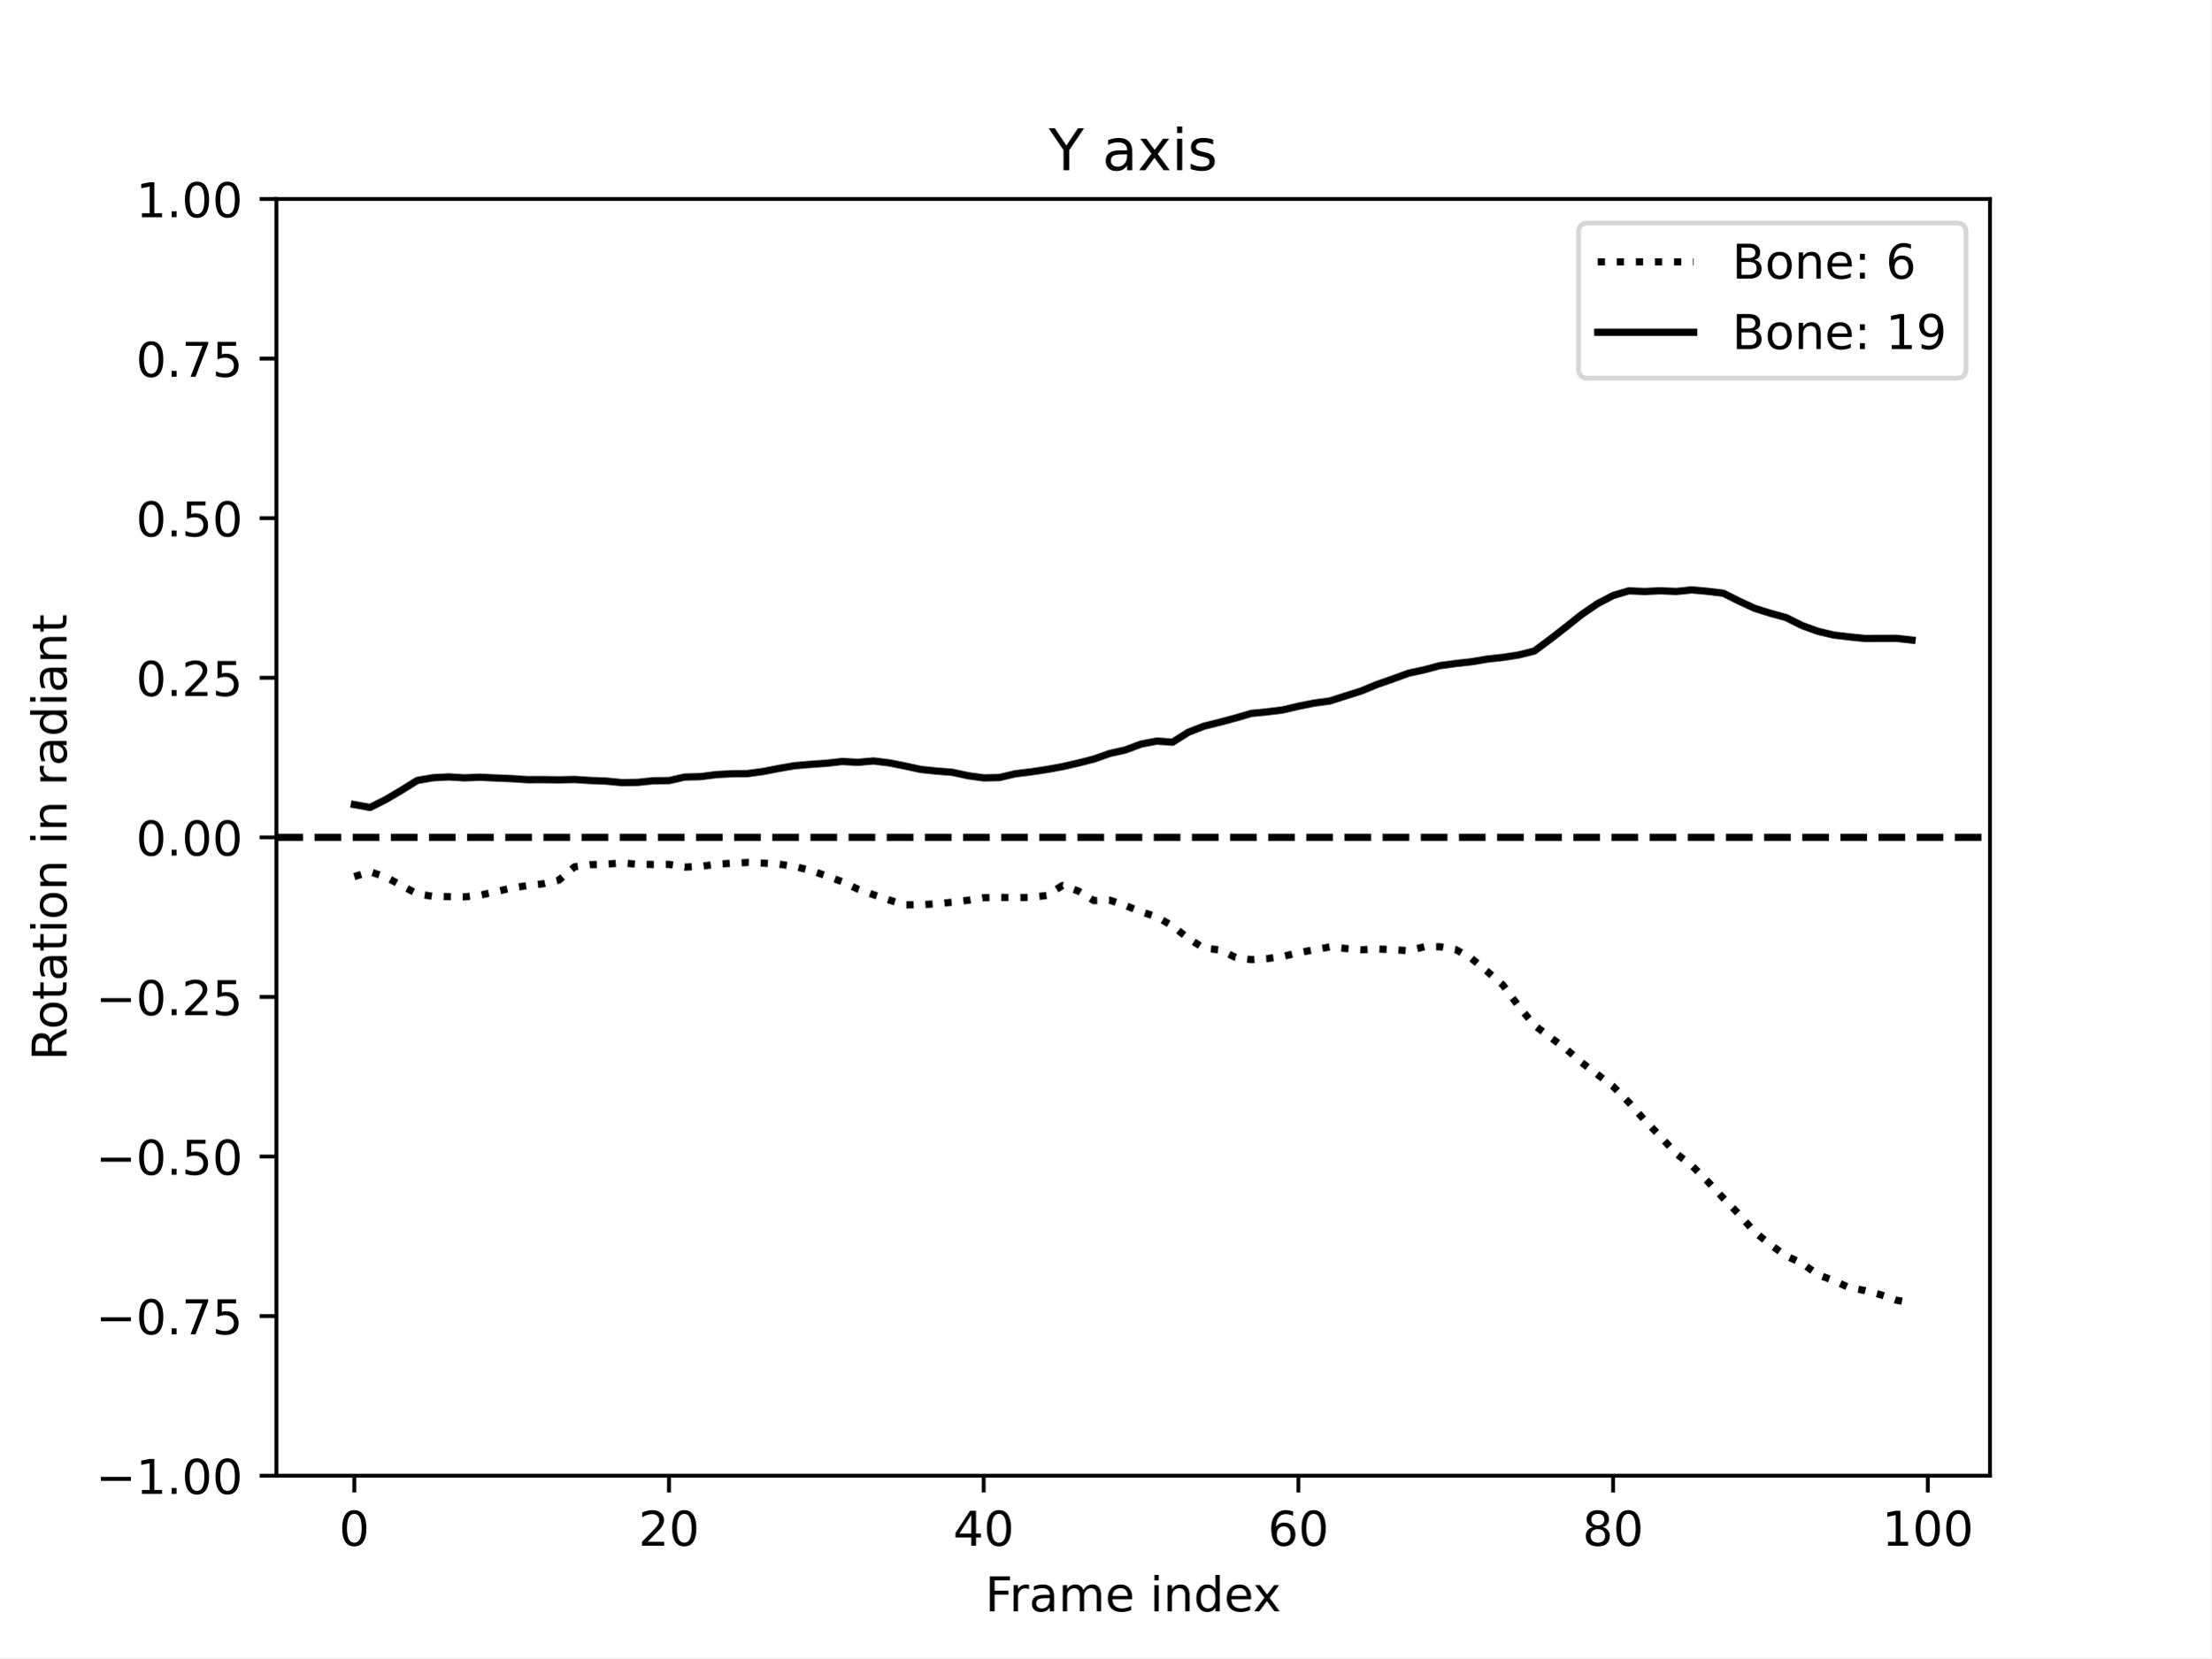
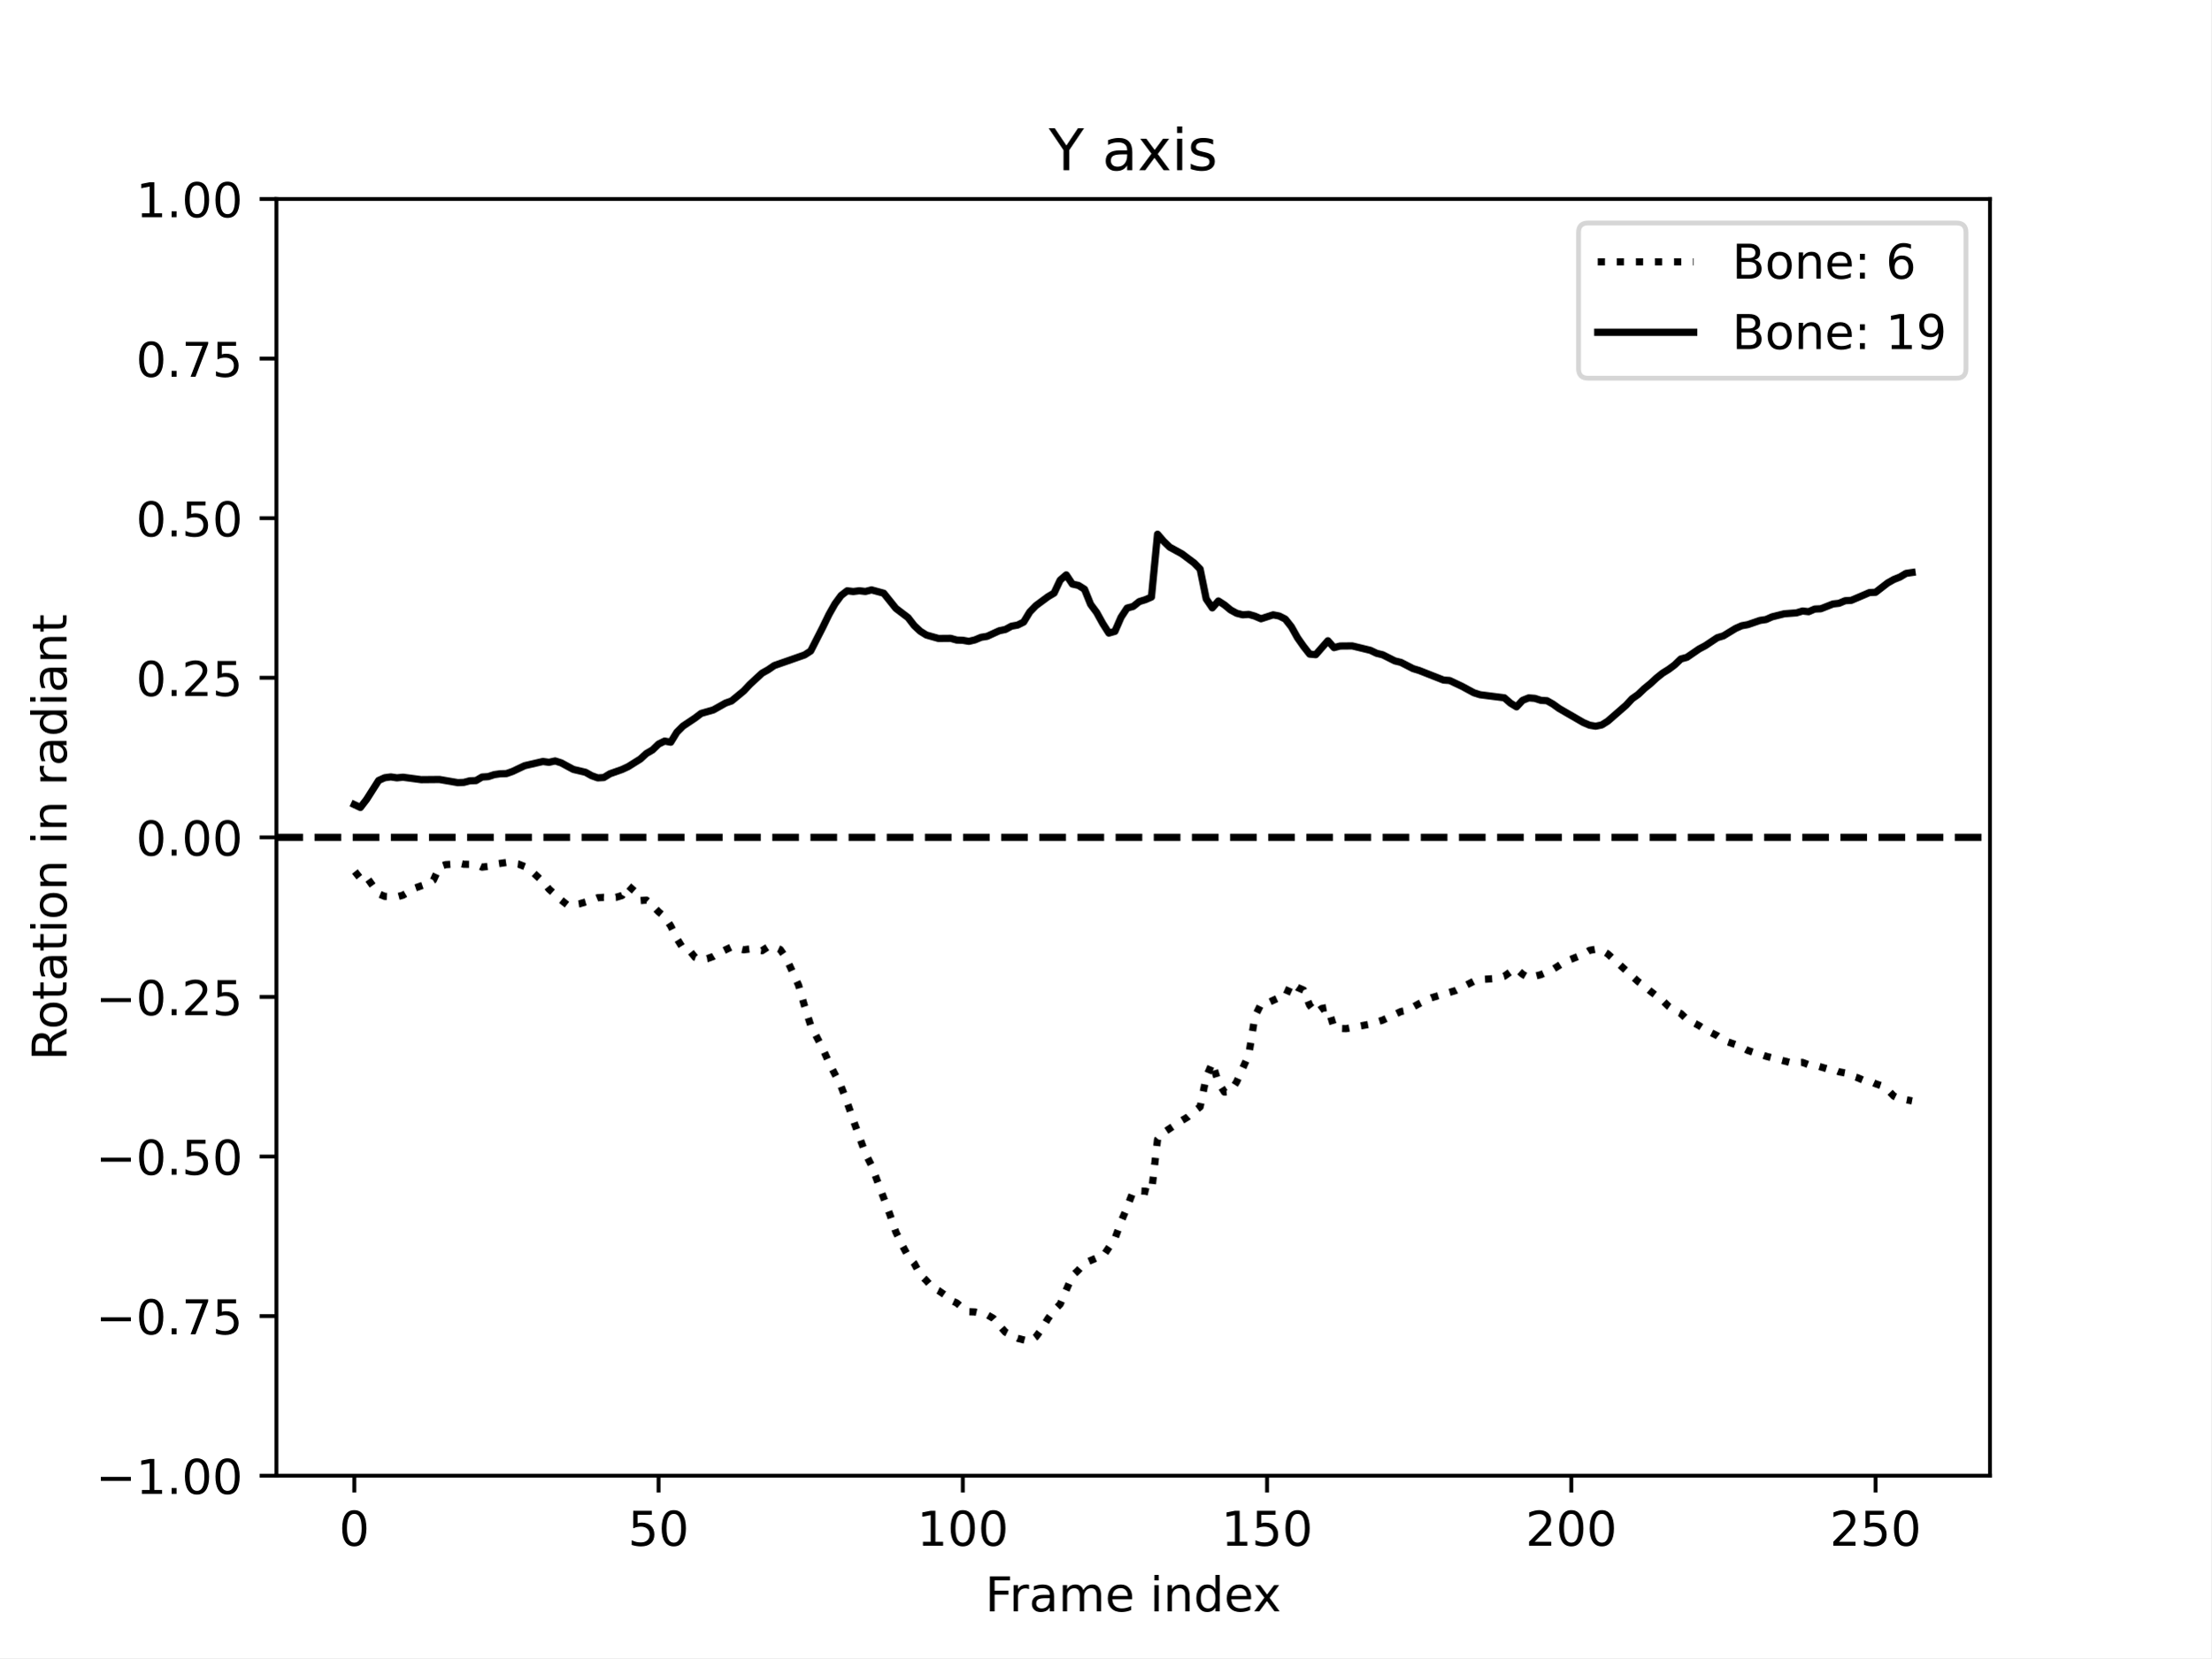
<svg xmlns="http://www.w3.org/2000/svg" xmlns:xlink="http://www.w3.org/1999/xlink" width="460.8pt" height="345.6pt" viewBox="0 0 460.8 345.6" version="1.1">
  <defs>
    <style type="text/css">*{stroke-linejoin: round; stroke-linecap: butt}</style>
  </defs>
  <g id="figure_1">
    <g id="patch_1">
      <path d="M 0 345.6  L 460.8 345.6  L 460.8 0  L 0 0  z " style="fill: #ffffff" />
    </g>
    <g id="axes_1">
      <g id="patch_2">
        <path d="M 57.6 307.584  L 414.72 307.584  L 414.72 41.472  L 57.6 41.472  z " style="fill: #ffffff" />
      </g>
      <g id="matplotlib.axis_1">
        <g id="xtick_1">
          <g id="line2d_1">
            <defs>
-               <path id="m03e6d2c1d9" d="M 0 0  L 0 3.5  " style="stroke: #000000; stroke-width: 0.8" />
-             </defs>
-             <g>
-               <use xlink:href="#m03e6d2c1d9" x="73.833" y="307.584" style="stroke: #000000; stroke-width: 0.8" />
+               <path id="md171e63d4f" d="M 0 0  L 0 3.5  " style="stroke: #000000; stroke-width: 0.8" />
+             </defs>
+             <g>
+               <use xlink:href="#md171e63d4f" x="73.833" y="307.584" style="stroke: #000000; stroke-width: 0.8" />
            </g>
          </g>
          <g id="text_1">
            <g transform="translate(70.65148 322.1824) scale(0.1 -0.1)">
              <defs>
                <path id="DejaVuSans-30" d="M 2034 4250  Q 1547 4250 1301 3770  Q 1056 3291 1056 2328  Q 1056 1369 1301 889  Q 1547 409 2034 409  Q 2525 409 2770 889  Q 3016 1369 3016 2328  Q 3016 3291 2770 3770  Q 2525 4250 2034 4250  z M 2034 4750  Q 2819 4750 3233 4129  Q 3647 3509 3647 2328  Q 3647 1150 3233 529  Q 2819 -91 2034 -91  Q 1250 -91 836 529  Q 422 1150 422 2328  Q 422 3509 836 4129  Q 1250 4750 2034 4750  z " transform="scale(0.015625)" />
              </defs>
              <use xlink:href="#DejaVuSans-30" />
            </g>
          </g>
        </g>
        <g id="xtick_2">
          <g id="line2d_2">
            <g>
-               <use xlink:href="#m03e6d2c1d9" x="139.42" y="307.584" style="stroke: #000000; stroke-width: 0.8" />
+               <use xlink:href="#md171e63d4f" x="137.242" y="307.584" style="stroke: #000000; stroke-width: 0.8" />
            </g>
          </g>
          <g id="text_2">
-             <g transform="translate(133.057 322.1824) scale(0.1 -0.1)">
+             <g transform="translate(130.8793 322.1824) scale(0.1 -0.1)">
+               <defs>
+                 <path id="DejaVuSans-35" d="M 691 4666  L 3169 4666  L 3169 4134  L 1269 4134  L 1269 2991  Q 1406 3038 1543 3061  Q 1681 3084 1819 3084  Q 2600 3084 3056 2656  Q 3513 2228 3513 1497  Q 3513 744 3044 326  Q 2575 -91 1722 -91  Q 1428 -91 1123 -41  Q 819 9 494 109  L 494 744  Q 775 591 1075 516  Q 1375 441 1709 441  Q 2250 441 2565 725  Q 2881 1009 2881 1497  Q 2881 1984 2565 2268  Q 2250 2553 1709 2553  Q 1456 2553 1204 2497  Q 953 2441 691 2322  L 691 4666  z " transform="scale(0.015625)" />
+               </defs>
+               <use xlink:href="#DejaVuSans-35" />
+               <use xlink:href="#DejaVuSans-30" x="63.623" />
+             </g>
+           </g>
+         </g>
+         <g id="xtick_3">
+           <g id="line2d_3">
+             <g>
+               <use xlink:href="#md171e63d4f" x="200.651" y="307.584" style="stroke: #000000; stroke-width: 0.8" />
+             </g>
+           </g>
+           <g id="text_3">
+             <g transform="translate(191.1072 322.1824) scale(0.1 -0.1)">
+               <defs>
+                 <path id="DejaVuSans-31" d="M 794 531  L 1825 531  L 1825 4091  L 703 3866  L 703 4441  L 1819 4666  L 2450 4666  L 2450 531  L 3481 531  L 3481 0  L 794 0  L 794 531  z " transform="scale(0.015625)" />
+               </defs>
+               <use xlink:href="#DejaVuSans-31" />
+               <use xlink:href="#DejaVuSans-30" x="63.623" />
+               <use xlink:href="#DejaVuSans-30" x="127.246" />
+             </g>
+           </g>
+         </g>
+         <g id="xtick_4">
+           <g id="line2d_4">
+             <g>
+               <use xlink:href="#md171e63d4f" x="264.06" y="307.584" style="stroke: #000000; stroke-width: 0.8" />
+             </g>
+           </g>
+           <g id="text_4">
+             <g transform="translate(254.5163 322.1824) scale(0.1 -0.1)">
+               <use xlink:href="#DejaVuSans-31" />
+               <use xlink:href="#DejaVuSans-35" x="63.623" />
+               <use xlink:href="#DejaVuSans-30" x="127.246" />
+             </g>
+           </g>
+         </g>
+         <g id="xtick_5">
+           <g id="line2d_5">
+             <g>
+               <use xlink:href="#md171e63d4f" x="327.469" y="307.584" style="stroke: #000000; stroke-width: 0.8" />
+             </g>
+           </g>
+           <g id="text_5">
+             <g transform="translate(317.9253 322.1824) scale(0.1 -0.1)">
              <defs>
                <path id="DejaVuSans-32" d="M 1228 531  L 3431 531  L 3431 0  L 469 0  L 469 531  Q 828 903 1448 1529  Q 2069 2156 2228 2338  Q 2531 2678 2651 2914  Q 2772 3150 2772 3378  Q 2772 3750 2511 3984  Q 2250 4219 1831 4219  Q 1534 4219 1204 4116  Q 875 4013 500 3803  L 500 4441  Q 881 4594 1212 4672  Q 1544 4750 1819 4750  Q 2544 4750 2975 4387  Q 3406 4025 3406 3419  Q 3406 3131 3298 2873  Q 3191 2616 2906 2266  Q 2828 2175 2409 1742  Q 1991 1309 1228 531  z " transform="scale(0.015625)" />
              </defs>
              <use xlink:href="#DejaVuSans-32" />
              <use xlink:href="#DejaVuSans-30" x="63.623" />
-             </g>
-           </g>
-         </g>
-         <g id="xtick_3">
-           <g id="line2d_3">
-             <g>
-               <use xlink:href="#m03e6d2c1d9" x="205.006" y="307.584" style="stroke: #000000; stroke-width: 0.8" />
-             </g>
-           </g>
-           <g id="text_3">
-             <g transform="translate(198.6438 322.1824) scale(0.1 -0.1)">
-               <defs>
-                 <path id="DejaVuSans-34" d="M 2419 4116  L 825 1625  L 2419 1625  L 2419 4116  z M 2253 4666  L 3047 4666  L 3047 1625  L 3713 1625  L 3713 1100  L 3047 1100  L 3047 0  L 2419 0  L 2419 1100  L 313 1100  L 313 1709  L 2253 4666  z " transform="scale(0.015625)" />
-               </defs>
-               <use xlink:href="#DejaVuSans-34" />
-               <use xlink:href="#DejaVuSans-30" x="63.623" />
-             </g>
-           </g>
-         </g>
-         <g id="xtick_4">
-           <g id="line2d_4">
-             <g>
-               <use xlink:href="#m03e6d2c1d9" x="270.593" y="307.584" style="stroke: #000000; stroke-width: 0.8" />
-             </g>
-           </g>
-           <g id="text_4">
-             <g transform="translate(264.2306 322.1824) scale(0.1 -0.1)">
-               <defs>
-                 <path id="DejaVuSans-36" d="M 2113 2584  Q 1688 2584 1439 2293  Q 1191 2003 1191 1497  Q 1191 994 1439 701  Q 1688 409 2113 409  Q 2538 409 2786 701  Q 3034 994 3034 1497  Q 3034 2003 2786 2293  Q 2538 2584 2113 2584  z M 3366 4563  L 3366 3988  Q 3128 4100 2886 4159  Q 2644 4219 2406 4219  Q 1781 4219 1451 3797  Q 1122 3375 1075 2522  Q 1259 2794 1537 2939  Q 1816 3084 2150 3084  Q 2853 3084 3261 2657  Q 3669 2231 3669 1497  Q 3669 778 3244 343  Q 2819 -91 2113 -91  Q 1303 -91 875 529  Q 447 1150 447 2328  Q 447 3434 972 4092  Q 1497 4750 2381 4750  Q 2619 4750 2861 4703  Q 3103 4656 3366 4563  z " transform="scale(0.015625)" />
-               </defs>
-               <use xlink:href="#DejaVuSans-36" />
-               <use xlink:href="#DejaVuSans-30" x="63.623" />
-             </g>
-           </g>
-         </g>
-         <g id="xtick_5">
-           <g id="line2d_5">
-             <g>
-               <use xlink:href="#m03e6d2c1d9" x="336.18" y="307.584" style="stroke: #000000; stroke-width: 0.8" />
-             </g>
-           </g>
-           <g id="text_5">
-             <g transform="translate(329.8173 322.1824) scale(0.1 -0.1)">
-               <defs>
-                 <path id="DejaVuSans-38" d="M 2034 2216  Q 1584 2216 1326 1975  Q 1069 1734 1069 1313  Q 1069 891 1326 650  Q 1584 409 2034 409  Q 2484 409 2743 651  Q 3003 894 3003 1313  Q 3003 1734 2745 1975  Q 2488 2216 2034 2216  z M 1403 2484  Q 997 2584 770 2862  Q 544 3141 544 3541  Q 544 4100 942 4425  Q 1341 4750 2034 4750  Q 2731 4750 3128 4425  Q 3525 4100 3525 3541  Q 3525 3141 3298 2862  Q 3072 2584 2669 2484  Q 3125 2378 3379 2068  Q 3634 1759 3634 1313  Q 3634 634 3220 271  Q 2806 -91 2034 -91  Q 1263 -91 848 271  Q 434 634 434 1313  Q 434 1759 690 2068  Q 947 2378 1403 2484  z M 1172 3481  Q 1172 3119 1398 2916  Q 1625 2713 2034 2713  Q 2441 2713 2670 2916  Q 2900 3119 2900 3481  Q 2900 3844 2670 4047  Q 2441 4250 2034 4250  Q 1625 4250 1398 4047  Q 1172 3844 1172 3481  z " transform="scale(0.015625)" />
-               </defs>
-               <use xlink:href="#DejaVuSans-38" />
-               <use xlink:href="#DejaVuSans-30" x="63.623" />
+               <use xlink:href="#DejaVuSans-30" x="127.246" />
            </g>
          </g>
        </g>
        <g id="xtick_6">
          <g id="line2d_6">
            <g>
-               <use xlink:href="#m03e6d2c1d9" x="401.767" y="307.584" style="stroke: #000000; stroke-width: 0.8" />
+               <use xlink:href="#md171e63d4f" x="390.878" y="307.584" style="stroke: #000000; stroke-width: 0.8" />
            </g>
          </g>
          <g id="text_6">
-             <g transform="translate(392.2229 322.1824) scale(0.1 -0.1)">
-               <defs>
-                 <path id="DejaVuSans-31" d="M 794 531  L 1825 531  L 1825 4091  L 703 3866  L 703 4441  L 1819 4666  L 2450 4666  L 2450 531  L 3481 531  L 3481 0  L 794 0  L 794 531  z " transform="scale(0.015625)" />
-               </defs>
-               <use xlink:href="#DejaVuSans-31" />
-               <use xlink:href="#DejaVuSans-30" x="63.623" />
+             <g transform="translate(381.3344 322.1824) scale(0.1 -0.1)">
+               <use xlink:href="#DejaVuSans-32" />
+               <use xlink:href="#DejaVuSans-35" x="63.623" />
              <use xlink:href="#DejaVuSans-30" x="127.246" />
            </g>
          </g>
        </g>
        <g id="text_7">
          <g transform="translate(205.3108 335.8606) scale(0.1 -0.1)">
            <defs>
              <path id="DejaVuSans-46" d="M 628 4666  L 3309 4666  L 3309 4134  L 1259 4134  L 1259 2759  L 3109 2759  L 3109 2228  L 1259 2228  L 1259 0  L 628 0  L 628 4666  z " transform="scale(0.015625)" />
              <path id="DejaVuSans-72" d="M 2631 2963  Q 2534 3019 2420 3045  Q 2306 3072 2169 3072  Q 1681 3072 1420 2755  Q 1159 2438 1159 1844  L 1159 0  L 581 0  L 581 3500  L 1159 3500  L 1159 2956  Q 1341 3275 1631 3429  Q 1922 3584 2338 3584  Q 2397 3584 2469 3576  Q 2541 3569 2628 3553  L 2631 2963  z " transform="scale(0.015625)" />
              <path id="DejaVuSans-61" d="M 2194 1759  Q 1497 1759 1228 1600  Q 959 1441 959 1056  Q 959 750 1161 570  Q 1363 391 1709 391  Q 2188 391 2477 730  Q 2766 1069 2766 1631  L 2766 1759  L 2194 1759  z M 3341 1997  L 3341 0  L 2766 0  L 2766 531  Q 2569 213 2275 61  Q 1981 -91 1556 -91  Q 1019 -91 701 211  Q 384 513 384 1019  Q 384 1609 779 1909  Q 1175 2209 1959 2209  L 2766 2209  L 2766 2266  Q 2766 2663 2505 2880  Q 2244 3097 1772 3097  Q 1472 3097 1187 3025  Q 903 2953 641 2809  L 641 3341  Q 956 3463 1253 3523  Q 1550 3584 1831 3584  Q 2591 3584 2966 3190  Q 3341 2797 3341 1997  z " transform="scale(0.015625)" />
              <path id="DejaVuSans-6d" d="M 3328 2828  Q 3544 3216 3844 3400  Q 4144 3584 4550 3584  Q 5097 3584 5394 3201  Q 5691 2819 5691 2113  L 5691 0  L 5113 0  L 5113 2094  Q 5113 2597 4934 2840  Q 4756 3084 4391 3084  Q 3944 3084 3684 2787  Q 3425 2491 3425 1978  L 3425 0  L 2847 0  L 2847 2094  Q 2847 2600 2669 2842  Q 2491 3084 2119 3084  Q 1678 3084 1418 2786  Q 1159 2488 1159 1978  L 1159 0  L 581 0  L 581 3500  L 1159 3500  L 1159 2956  Q 1356 3278 1631 3431  Q 1906 3584 2284 3584  Q 2666 3584 2933 3390  Q 3200 3197 3328 2828  z " transform="scale(0.015625)" />
              <path id="DejaVuSans-65" d="M 3597 1894  L 3597 1613  L 953 1613  Q 991 1019 1311 708  Q 1631 397 2203 397  Q 2534 397 2845 478  Q 3156 559 3463 722  L 3463 178  Q 3153 47 2828 -22  Q 2503 -91 2169 -91  Q 1331 -91 842 396  Q 353 884 353 1716  Q 353 2575 817 3079  Q 1281 3584 2069 3584  Q 2775 3584 3186 3129  Q 3597 2675 3597 1894  z M 3022 2063  Q 3016 2534 2758 2815  Q 2500 3097 2075 3097  Q 1594 3097 1305 2825  Q 1016 2553 972 2059  L 3022 2063  z " transform="scale(0.015625)" />
              <path id="DejaVuSans-20" transform="scale(0.015625)" />
              <path id="DejaVuSans-69" d="M 603 3500  L 1178 3500  L 1178 0  L 603 0  L 603 3500  z M 603 4863  L 1178 4863  L 1178 4134  L 603 4134  L 603 4863  z " transform="scale(0.015625)" />
              <path id="DejaVuSans-6e" d="M 3513 2113  L 3513 0  L 2938 0  L 2938 2094  Q 2938 2591 2744 2837  Q 2550 3084 2163 3084  Q 1697 3084 1428 2787  Q 1159 2491 1159 1978  L 1159 0  L 581 0  L 581 3500  L 1159 3500  L 1159 2956  Q 1366 3272 1645 3428  Q 1925 3584 2291 3584  Q 2894 3584 3203 3211  Q 3513 2838 3513 2113  z " transform="scale(0.015625)" />
              <path id="DejaVuSans-64" d="M 2906 2969  L 2906 4863  L 3481 4863  L 3481 0  L 2906 0  L 2906 525  Q 2725 213 2448 61  Q 2172 -91 1784 -91  Q 1150 -91 751 415  Q 353 922 353 1747  Q 353 2572 751 3078  Q 1150 3584 1784 3584  Q 2172 3584 2448 3432  Q 2725 3281 2906 2969  z M 947 1747  Q 947 1113 1208 752  Q 1469 391 1925 391  Q 2381 391 2643 752  Q 2906 1113 2906 1747  Q 2906 2381 2643 2742  Q 2381 3103 1925 3103  Q 1469 3103 1208 2742  Q 947 2381 947 1747  z " transform="scale(0.015625)" />
              <path id="DejaVuSans-78" d="M 3513 3500  L 2247 1797  L 3578 0  L 2900 0  L 1881 1375  L 863 0  L 184 0  L 1544 1831  L 300 3500  L 978 3500  L 1906 2253  L 2834 3500  L 3513 3500  z " transform="scale(0.015625)" />
            </defs>
            <use xlink:href="#DejaVuSans-46" />
            <use xlink:href="#DejaVuSans-72" x="50.27" />
            <use xlink:href="#DejaVuSans-61" x="91.383" />
            <use xlink:href="#DejaVuSans-6d" x="152.662" />
            <use xlink:href="#DejaVuSans-65" x="250.074" />
            <use xlink:href="#DejaVuSans-20" x="311.598" />
            <use xlink:href="#DejaVuSans-69" x="343.385" />
            <use xlink:href="#DejaVuSans-6e" x="371.168" />
            <use xlink:href="#DejaVuSans-64" x="434.547" />
            <use xlink:href="#DejaVuSans-65" x="498.023" />
            <use xlink:href="#DejaVuSans-78" x="557.797" />
          </g>
        </g>
      </g>
      <g id="matplotlib.axis_2">
        <g id="ytick_1">
          <g id="line2d_7">
            <defs>
-               <path id="m58312794a8" d="M 0 0  L -3.5 0  " style="stroke: #000000; stroke-width: 0.8" />
-             </defs>
-             <g>
-               <use xlink:href="#m58312794a8" x="57.6" y="307.584" style="stroke: #000000; stroke-width: 0.8" />
+               <path id="mdb2968ee25" d="M 0 0  L -3.5 0  " style="stroke: #000000; stroke-width: 0.8" />
+             </defs>
+             <g>
+               <use xlink:href="#mdb2968ee25" x="57.6" y="307.584" style="stroke: #000000; stroke-width: 0.8" />
            </g>
          </g>
          <g id="text_8">
            <g transform="translate(19.95469 311.3832) scale(0.1 -0.1)">
              <defs>
                <path id="DejaVuSans-2212" d="M 678 2272  L 4684 2272  L 4684 1741  L 678 1741  L 678 2272  z " transform="scale(0.015625)" />
                <path id="DejaVuSans-2e" d="M 684 794  L 1344 794  L 1344 0  L 684 0  L 684 794  z " transform="scale(0.015625)" />
              </defs>
              <use xlink:href="#DejaVuSans-2212" />
              <use xlink:href="#DejaVuSans-31" x="83.789" />
              <use xlink:href="#DejaVuSans-2e" x="147.412" />
              <use xlink:href="#DejaVuSans-30" x="179.199" />
              <use xlink:href="#DejaVuSans-30" x="242.822" />
            </g>
          </g>
        </g>
        <g id="ytick_2">
          <g id="line2d_8">
            <g>
-               <use xlink:href="#m58312794a8" x="57.6" y="274.32" style="stroke: #000000; stroke-width: 0.8" />
+               <use xlink:href="#mdb2968ee25" x="57.6" y="274.32" style="stroke: #000000; stroke-width: 0.8" />
            </g>
          </g>
          <g id="text_9">
            <g transform="translate(19.95469 278.1192) scale(0.1 -0.1)">
              <defs>
                <path id="DejaVuSans-37" d="M 525 4666  L 3525 4666  L 3525 4397  L 1831 0  L 1172 0  L 2766 4134  L 525 4134  L 525 4666  z " transform="scale(0.015625)" />
-                 <path id="DejaVuSans-35" d="M 691 4666  L 3169 4666  L 3169 4134  L 1269 4134  L 1269 2991  Q 1406 3038 1543 3061  Q 1681 3084 1819 3084  Q 2600 3084 3056 2656  Q 3513 2228 3513 1497  Q 3513 744 3044 326  Q 2575 -91 1722 -91  Q 1428 -91 1123 -41  Q 819 9 494 109  L 494 744  Q 775 591 1075 516  Q 1375 441 1709 441  Q 2250 441 2565 725  Q 2881 1009 2881 1497  Q 2881 1984 2565 2268  Q 2250 2553 1709 2553  Q 1456 2553 1204 2497  Q 953 2441 691 2322  L 691 4666  z " transform="scale(0.015625)" />
              </defs>
              <use xlink:href="#DejaVuSans-2212" />
              <use xlink:href="#DejaVuSans-30" x="83.789" />
              <use xlink:href="#DejaVuSans-2e" x="147.412" />
              <use xlink:href="#DejaVuSans-37" x="179.199" />
              <use xlink:href="#DejaVuSans-35" x="242.822" />
            </g>
          </g>
        </g>
        <g id="ytick_3">
          <g id="line2d_9">
            <g>
-               <use xlink:href="#m58312794a8" x="57.6" y="241.056" style="stroke: #000000; stroke-width: 0.8" />
+               <use xlink:href="#mdb2968ee25" x="57.6" y="241.056" style="stroke: #000000; stroke-width: 0.8" />
            </g>
          </g>
          <g id="text_10">
            <g transform="translate(19.95469 244.8552) scale(0.1 -0.1)">
              <use xlink:href="#DejaVuSans-2212" />
              <use xlink:href="#DejaVuSans-30" x="83.789" />
              <use xlink:href="#DejaVuSans-2e" x="147.412" />
              <use xlink:href="#DejaVuSans-35" x="179.199" />
              <use xlink:href="#DejaVuSans-30" x="242.822" />
            </g>
          </g>
        </g>
        <g id="ytick_4">
          <g id="line2d_10">
            <g>
-               <use xlink:href="#m58312794a8" x="57.6" y="207.792" style="stroke: #000000; stroke-width: 0.8" />
+               <use xlink:href="#mdb2968ee25" x="57.6" y="207.792" style="stroke: #000000; stroke-width: 0.8" />
            </g>
          </g>
          <g id="text_11">
            <g transform="translate(19.95469 211.5912) scale(0.1 -0.1)">
              <use xlink:href="#DejaVuSans-2212" />
              <use xlink:href="#DejaVuSans-30" x="83.789" />
              <use xlink:href="#DejaVuSans-2e" x="147.412" />
              <use xlink:href="#DejaVuSans-32" x="179.199" />
              <use xlink:href="#DejaVuSans-35" x="242.822" />
            </g>
          </g>
        </g>
        <g id="ytick_5">
          <g id="line2d_11">
            <g>
-               <use xlink:href="#m58312794a8" x="57.6" y="174.528" style="stroke: #000000; stroke-width: 0.8" />
+               <use xlink:href="#mdb2968ee25" x="57.6" y="174.528" style="stroke: #000000; stroke-width: 0.8" />
            </g>
          </g>
          <g id="text_12">
            <g transform="translate(28.33438 178.3272) scale(0.1 -0.1)">
              <use xlink:href="#DejaVuSans-30" />
              <use xlink:href="#DejaVuSans-2e" x="63.623" />
              <use xlink:href="#DejaVuSans-30" x="95.41" />
              <use xlink:href="#DejaVuSans-30" x="159.033" />
            </g>
          </g>
        </g>
        <g id="ytick_6">
          <g id="line2d_12">
            <g>
-               <use xlink:href="#m58312794a8" x="57.6" y="141.264" style="stroke: #000000; stroke-width: 0.8" />
+               <use xlink:href="#mdb2968ee25" x="57.6" y="141.264" style="stroke: #000000; stroke-width: 0.8" />
            </g>
          </g>
          <g id="text_13">
            <g transform="translate(28.33438 145.0632) scale(0.1 -0.1)">
              <use xlink:href="#DejaVuSans-30" />
              <use xlink:href="#DejaVuSans-2e" x="63.623" />
              <use xlink:href="#DejaVuSans-32" x="95.41" />
              <use xlink:href="#DejaVuSans-35" x="159.033" />
            </g>
          </g>
        </g>
        <g id="ytick_7">
          <g id="line2d_13">
            <g>
-               <use xlink:href="#m58312794a8" x="57.6" y="108" style="stroke: #000000; stroke-width: 0.8" />
+               <use xlink:href="#mdb2968ee25" x="57.6" y="108" style="stroke: #000000; stroke-width: 0.8" />
            </g>
          </g>
          <g id="text_14">
            <g transform="translate(28.33438 111.7992) scale(0.1 -0.1)">
              <use xlink:href="#DejaVuSans-30" />
              <use xlink:href="#DejaVuSans-2e" x="63.623" />
              <use xlink:href="#DejaVuSans-35" x="95.41" />
              <use xlink:href="#DejaVuSans-30" x="159.033" />
            </g>
          </g>
        </g>
        <g id="ytick_8">
          <g id="line2d_14">
            <g>
-               <use xlink:href="#m58312794a8" x="57.6" y="74.736" style="stroke: #000000; stroke-width: 0.8" />
+               <use xlink:href="#mdb2968ee25" x="57.6" y="74.736" style="stroke: #000000; stroke-width: 0.8" />
            </g>
          </g>
          <g id="text_15">
            <g transform="translate(28.33438 78.53522) scale(0.1 -0.1)">
              <use xlink:href="#DejaVuSans-30" />
              <use xlink:href="#DejaVuSans-2e" x="63.623" />
              <use xlink:href="#DejaVuSans-37" x="95.41" />
              <use xlink:href="#DejaVuSans-35" x="159.033" />
            </g>
          </g>
        </g>
        <g id="ytick_9">
          <g id="line2d_15">
            <g>
-               <use xlink:href="#m58312794a8" x="57.6" y="41.472" style="stroke: #000000; stroke-width: 0.8" />
+               <use xlink:href="#mdb2968ee25" x="57.6" y="41.472" style="stroke: #000000; stroke-width: 0.8" />
            </g>
          </g>
          <g id="text_16">
            <g transform="translate(28.33438 45.27122) scale(0.1 -0.1)">
              <use xlink:href="#DejaVuSans-31" />
              <use xlink:href="#DejaVuSans-2e" x="63.623" />
              <use xlink:href="#DejaVuSans-30" x="95.41" />
              <use xlink:href="#DejaVuSans-30" x="159.033" />
            </g>
          </g>
        </g>
        <g id="text_17">
          <g transform="translate(13.875 221.0499) rotate(-90) scale(0.1 -0.1)">
            <defs>
              <path id="DejaVuSans-52" d="M 2841 2188  Q 3044 2119 3236 1894  Q 3428 1669 3622 1275  L 4263 0  L 3584 0  L 2988 1197  Q 2756 1666 2539 1819  Q 2322 1972 1947 1972  L 1259 1972  L 1259 0  L 628 0  L 628 4666  L 2053 4666  Q 2853 4666 3247 4331  Q 3641 3997 3641 3322  Q 3641 2881 3436 2590  Q 3231 2300 2841 2188  z M 1259 4147  L 1259 2491  L 2053 2491  Q 2509 2491 2742 2702  Q 2975 2913 2975 3322  Q 2975 3731 2742 3939  Q 2509 4147 2053 4147  L 1259 4147  z " transform="scale(0.015625)" />
              <path id="DejaVuSans-6f" d="M 1959 3097  Q 1497 3097 1228 2736  Q 959 2375 959 1747  Q 959 1119 1226 758  Q 1494 397 1959 397  Q 2419 397 2687 759  Q 2956 1122 2956 1747  Q 2956 2369 2687 2733  Q 2419 3097 1959 3097  z M 1959 3584  Q 2709 3584 3137 3096  Q 3566 2609 3566 1747  Q 3566 888 3137 398  Q 2709 -91 1959 -91  Q 1206 -91 779 398  Q 353 888 353 1747  Q 353 2609 779 3096  Q 1206 3584 1959 3584  z " transform="scale(0.015625)" />
              <path id="DejaVuSans-74" d="M 1172 4494  L 1172 3500  L 2356 3500  L 2356 3053  L 1172 3053  L 1172 1153  Q 1172 725 1289 603  Q 1406 481 1766 481  L 2356 481  L 2356 0  L 1766 0  Q 1100 0 847 248  Q 594 497 594 1153  L 594 3053  L 172 3053  L 172 3500  L 594 3500  L 594 4494  L 1172 4494  z " transform="scale(0.015625)" />
            </defs>
            <use xlink:href="#DejaVuSans-52" />
            <use xlink:href="#DejaVuSans-6f" x="64.982" />
            <use xlink:href="#DejaVuSans-74" x="126.164" />
            <use xlink:href="#DejaVuSans-61" x="165.373" />
            <use xlink:href="#DejaVuSans-74" x="226.652" />
            <use xlink:href="#DejaVuSans-69" x="265.861" />
            <use xlink:href="#DejaVuSans-6f" x="293.645" />
            <use xlink:href="#DejaVuSans-6e" x="354.826" />
            <use xlink:href="#DejaVuSans-20" x="418.205" />
            <use xlink:href="#DejaVuSans-69" x="449.992" />
            <use xlink:href="#DejaVuSans-6e" x="477.775" />
            <use xlink:href="#DejaVuSans-20" x="541.154" />
            <use xlink:href="#DejaVuSans-72" x="572.941" />
            <use xlink:href="#DejaVuSans-61" x="614.055" />
            <use xlink:href="#DejaVuSans-64" x="675.334" />
            <use xlink:href="#DejaVuSans-69" x="738.811" />
            <use xlink:href="#DejaVuSans-61" x="766.594" />
            <use xlink:href="#DejaVuSans-6e" x="827.873" />
            <use xlink:href="#DejaVuSans-74" x="891.252" />
          </g>
        </g>
      </g>
      <g id="line2d_16">
-         <path d="M 73.833 182.708  L 77.112 181.701  L 80.391 182.787  L 83.671 184.57  L 86.95 186.304  L 90.229 186.828  L 93.509 186.882  L 96.788 186.929  L 100.067 186.586  L 103.347 185.852  L 106.626 185.076  L 109.905 184.595  L 113.185 184.206  L 116.464 183.45  L 119.743 180.663  L 123.023 180.221  L 126.302 180.138  L 129.581 179.853  L 132.861 180.144  L 136.14 180.181  L 139.42 180.165  L 142.699 180.739  L 145.978 180.576  L 149.258 180.15  L 152.537 179.916  L 155.816 179.77  L 159.096 179.908  L 162.375 180.115  L 165.654 180.612  L 168.934 181.421  L 172.213 182.555  L 175.492 183.772  L 178.772 185.324  L 182.051 186.494  L 185.33 187.596  L 188.61 188.608  L 191.889 188.573  L 195.168 188.382  L 198.448 188.051  L 201.727 187.645  L 205.006 187.114  L 208.286 187.035  L 211.565 187.095  L 214.844 187.035  L 218.124 186.655  L 221.403 184.575  L 224.682 185.696  L 227.962 187.717  L 231.241 187.613  L 234.52 188.726  L 237.8 190.045  L 241.079 191.105  L 244.358 193.001  L 247.638 195.591  L 250.917 197.646  L 254.196 197.979  L 257.476 199.546  L 260.755 200.021  L 264.034 199.813  L 267.314 199.356  L 270.593 198.578  L 273.872 197.964  L 277.152 197.374  L 280.431 197.695  L 283.71 197.961  L 286.99 197.804  L 290.269 197.933  L 293.548 198.157  L 296.828 197.344  L 300.107 197.329  L 303.386 197.916  L 306.666 199.768  L 309.945 202.483  L 313.224 205.324  L 316.504 209.739  L 319.783 213.71  L 323.062 216.178  L 326.342 218.608  L 329.621 221.468  L 332.9 223.947  L 336.18 226.446  L 339.459 229.763  L 342.739 233.478  L 346.018 236.847  L 349.297 240.429  L 352.577 242.934  L 355.856 246.202  L 359.135 249.724  L 362.415 253.09  L 365.694 256.806  L 368.973 259.439  L 372.253 261.795  L 375.532 263.299  L 378.811 265.664  L 382.091 266.91  L 385.37 268.384  L 388.649 268.998  L 391.929 269.868  L 395.208 271.007  L 398.487 271.577  " clip-path="url(#p00def8c083)" style="fill: none; stroke-dasharray: 1.5,2.475; stroke-dashoffset: 0; stroke: #000000; stroke-width: 1.5" />
+         <path d="M 73.833 182.708  L 75.101 181.701  L 76.369 182.787  L 78.905 186.304  L 80.174 186.828  L 82.71 186.929  L 83.978 186.586  L 86.515 185.076  L 89.051 184.206  L 90.319 183.45  L 91.587 180.663  L 92.855 180.221  L 94.124 180.138  L 95.392 179.853  L 96.66 180.144  L 99.196 180.165  L 100.465 180.739  L 101.733 180.576  L 103.001 180.15  L 105.537 179.77  L 108.074 180.115  L 109.342 180.612  L 110.61 181.421  L 113.146 183.772  L 114.415 185.324  L 116.951 187.596  L 118.219 188.608  L 119.487 188.573  L 120.755 188.382  L 123.292 187.645  L 124.56 187.114  L 125.828 187.035  L 127.096 187.095  L 128.365 187.035  L 129.633 186.655  L 130.901 184.575  L 132.169 185.696  L 133.437 187.717  L 134.705 187.613  L 135.974 188.726  L 137.242 190.045  L 138.51 191.105  L 139.778 193.001  L 141.046 195.591  L 142.315 197.646  L 143.583 197.979  L 144.851 199.546  L 146.119 200.021  L 147.387 199.813  L 148.655 199.356  L 149.924 198.578  L 152.46 197.374  L 154.996 197.961  L 156.265 197.804  L 158.801 198.157  L 160.069 197.344  L 161.337 197.329  L 162.605 197.916  L 163.874 199.768  L 166.41 205.324  L 167.678 209.739  L 168.946 213.71  L 171.483 218.608  L 172.751 221.468  L 175.287 226.446  L 176.555 229.763  L 177.824 233.478  L 180.36 240.429  L 181.628 242.934  L 184.165 249.724  L 185.433 253.09  L 186.701 256.806  L 187.969 259.439  L 189.237 261.795  L 190.505 263.299  L 191.774 265.664  L 193.042 266.91  L 194.31 268.384  L 195.578 268.998  L 196.846 269.868  L 198.115 271.007  L 199.383 271.577  L 200.651 272.665  L 201.919 273.41  L 203.187 273.462  L 205.724 274.05  L 206.992 274.771  L 209.528 277.674  L 212.065 278.946  L 214.601 279.619  L 215.869 278.665  L 217.137 276.969  L 218.405 274.834  L 219.674 273.124  L 220.942 271.835  L 223.478 265.926  L 224.746 264.73  L 226.015 263.287  L 228.551 262.193  L 229.819 261.917  L 232.355 258.166  L 233.624 254.668  L 234.892 251.647  L 236.16 248.299  L 237.428 248.22  L 238.696 248.293  L 239.965 248.6  L 241.233 237.503  L 242.501 236.064  L 246.305 233.555  L 247.574 232.794  L 248.842 231.663  L 250.11 230.713  L 251.378 224.525  L 252.646 221.505  L 253.915 225.625  L 255.183 227.629  L 256.451 227.497  L 257.719 225.503  L 260.255 219.82  L 261.524 211.892  L 262.792 209.29  L 264.06 209.089  L 266.596 207.923  L 267.865 207.786  L 269.133 204.921  L 270.401 205.822  L 271.669 206.364  L 272.937 209.517  L 274.205 211.14  L 275.474 210.201  L 276.742 209.971  L 278.01 214.187  L 279.278 214.369  L 280.546 214.405  L 285.619 213.451  L 288.155 212.633  L 291.96 210.837  L 293.228 210.597  L 295.765 209.191  L 298.301 207.974  L 303.374 206.459  L 307.178 204.514  L 308.446 204.169  L 310.983 204.002  L 312.251 203.826  L 313.519 203.473  L 314.787 202.564  L 316.055 201.941  L 317.324 203.075  L 318.592 203.803  L 321.128 203.15  L 323.665 202.033  L 326.201 200.426  L 330.005 198.902  L 331.274 198.086  L 332.542 197.848  L 333.81 198.054  L 335.078 198.834  L 341.419 204.619  L 342.687 205.493  L 343.955 206.605  L 346.492 208.539  L 347.76 209.771  L 349.028 210.661  L 350.296 211.256  L 351.565 212.448  L 354.101 213.774  L 355.369 214.614  L 357.905 215.889  L 359.174 216.841  L 361.71 217.738  L 362.978 218.254  L 364.246 218.943  L 365.515 219.383  L 366.783 219.687  L 368.051 220.155  L 373.124 221.479  L 375.66 221.444  L 376.928 221.923  L 378.196 222.018  L 380.733 222.763  L 382.001 222.869  L 383.269 223.397  L 384.537 223.631  L 385.805 224.22  L 387.074 224.615  L 388.342 225.156  L 389.61 225.301  L 390.878 225.891  L 392.146 226.327  L 393.415 227.157  L 394.683 228.467  L 395.951 229.108  L 397.219 229.217  L 398.487 229.464  L 398.487 229.464  " clip-path="url(#pa4bba6e3e7)" style="fill: none; stroke-dasharray: 1.5,2.475; stroke-dashoffset: 0; stroke: #000000; stroke-width: 1.5" />
      </g>
      <g id="line2d_17">
-         <path d="M 73.833 167.7  L 77.112 168.295  L 80.391 166.653  L 83.671 164.716  L 86.95 162.671  L 90.229 162.104  L 93.509 161.932  L 96.788 162.126  L 100.067 161.998  L 103.347 162.156  L 106.626 162.291  L 109.905 162.505  L 113.185 162.498  L 116.464 162.543  L 119.743 162.469  L 123.023 162.68  L 126.302 162.805  L 129.581 163.121  L 132.861 163.074  L 136.14 162.738  L 139.42 162.699  L 142.699 161.955  L 145.978 161.874  L 149.258 161.457  L 152.537 161.273  L 155.816 161.24  L 159.096 160.797  L 162.375 160.152  L 165.654 159.593  L 168.934 159.313  L 172.213 159.086  L 175.492 158.715  L 178.772 158.89  L 182.051 158.602  L 185.33 159.003  L 188.61 159.657  L 191.889 160.37  L 195.168 160.712  L 198.448 160.967  L 201.727 161.674  L 205.006 162.133  L 208.286 162.061  L 211.565 161.283  L 214.844 160.885  L 218.124 160.387  L 221.403 159.796  L 224.682 159.047  L 227.962 158.211  L 231.241 157.05  L 234.52 156.314  L 237.8 155.087  L 241.079 154.464  L 244.358 154.699  L 247.638 152.629  L 250.917 151.352  L 254.196 150.538  L 257.476 149.659  L 260.755 148.695  L 264.034 148.378  L 267.314 147.972  L 270.593 147.197  L 273.872 146.544  L 277.152 146.099  L 280.431 145.047  L 283.71 144.013  L 286.99 142.653  L 290.269 141.513  L 293.548 140.312  L 296.828 139.604  L 300.107 138.729  L 303.386 138.293  L 306.666 137.926  L 309.945 137.375  L 313.224 137.014  L 316.504 136.505  L 319.783 135.683  L 323.062 133.238  L 326.342 130.697  L 329.621 128.082  L 332.9 125.838  L 336.18 124.116  L 339.459 123.139  L 342.739 123.288  L 346.018 123.131  L 349.297 123.278  L 352.577 122.948  L 355.856 123.241  L 359.135 123.64  L 362.415 125.276  L 365.694 126.801  L 368.973 127.82  L 372.253 128.725  L 375.532 130.37  L 378.811 131.562  L 382.091 132.349  L 385.37 132.741  L 388.649 133.068  L 391.929 133.054  L 395.208 133.045  L 398.487 133.407  " clip-path="url(#p00def8c083)" style="fill: none; stroke: #000000; stroke-width: 1.5; stroke-linecap: square" />
+         <path d="M 73.833 167.7  L 75.101 168.295  L 76.369 166.653  L 78.905 162.671  L 80.174 162.104  L 81.442 161.932  L 82.71 162.126  L 83.978 161.998  L 87.783 162.505  L 91.587 162.469  L 95.392 163.121  L 96.66 163.074  L 97.928 162.738  L 99.196 162.699  L 100.465 161.955  L 101.733 161.874  L 103.001 161.457  L 104.269 161.273  L 105.537 161.24  L 106.805 160.797  L 109.342 159.593  L 113.146 158.715  L 114.415 158.89  L 115.683 158.602  L 116.951 159.003  L 119.487 160.37  L 122.024 160.967  L 123.292 161.674  L 124.56 162.133  L 125.828 162.061  L 127.096 161.283  L 129.633 160.387  L 130.901 159.796  L 133.437 158.211  L 134.705 157.05  L 135.974 156.314  L 137.242 155.087  L 138.51 154.464  L 139.778 154.699  L 141.046 152.629  L 142.315 151.352  L 144.851 149.659  L 146.119 148.695  L 148.655 147.972  L 151.192 146.544  L 152.46 146.099  L 154.996 144.013  L 156.265 142.653  L 158.801 140.312  L 160.069 139.604  L 161.337 138.729  L 167.678 136.505  L 168.946 135.683  L 171.483 130.697  L 172.751 128.082  L 174.019 125.838  L 175.287 124.116  L 176.555 123.139  L 177.824 123.288  L 179.092 123.131  L 180.36 123.278  L 181.628 122.948  L 184.165 123.64  L 186.701 126.801  L 189.237 128.725  L 190.505 130.37  L 191.774 131.562  L 193.042 132.349  L 195.578 133.068  L 198.115 133.045  L 199.383 133.407  L 200.651 133.451  L 201.919 133.673  L 203.187 133.37  L 204.455 132.832  L 205.724 132.627  L 208.26 131.463  L 209.528 131.198  L 210.796 130.513  L 212.065 130.286  L 213.333 129.649  L 214.601 127.556  L 215.869 126.242  L 218.405 124.367  L 219.674 123.615  L 220.942 120.912  L 222.21 119.822  L 223.478 121.728  L 224.746 122.011  L 226.015 122.809  L 227.283 125.957  L 228.551 127.669  L 229.819 129.966  L 231.087 131.955  L 232.355 131.59  L 233.624 128.664  L 234.892 126.736  L 236.16 126.396  L 237.428 125.385  L 238.696 124.993  L 239.965 124.442  L 241.233 111.341  L 242.501 112.814  L 243.769 114.041  L 246.305 115.428  L 248.842 117.324  L 250.11 118.613  L 251.378 124.831  L 252.646 126.697  L 253.915 125.261  L 255.183 126.075  L 256.451 127.126  L 257.719 127.816  L 258.987 128.141  L 260.255 128.05  L 261.524 128.423  L 262.792 128.971  L 265.328 128.145  L 266.596 128.396  L 267.865 129.036  L 269.133 130.646  L 270.401 132.914  L 271.669 134.725  L 272.937 136.334  L 274.205 136.45  L 276.742 133.551  L 278.01 134.982  L 279.278 134.649  L 281.815 134.624  L 285.619 135.553  L 286.887 136.162  L 288.155 136.477  L 290.692 137.75  L 291.96 138.062  L 294.496 139.362  L 295.765 139.748  L 300.837 141.746  L 302.105 141.834  L 304.642 143.03  L 307.178 144.399  L 308.446 144.801  L 313.519 145.444  L 314.787 146.558  L 316.055 147.326  L 317.324 145.964  L 318.592 145.46  L 319.86 145.557  L 321.128 145.969  L 322.396 146.048  L 323.665 146.766  L 324.933 147.681  L 330.005 150.61  L 331.274 151.152  L 332.542 151.363  L 333.81 151.097  L 335.078 150.304  L 338.883 146.987  L 340.151 145.626  L 341.419 144.735  L 342.687 143.518  L 343.955 142.492  L 345.224 141.316  L 346.492 140.3  L 347.76 139.515  L 349.028 138.569  L 350.296 137.347  L 351.565 137.004  L 354.101 135.266  L 355.369 134.594  L 357.905 132.91  L 359.174 132.526  L 361.71 130.979  L 362.978 130.423  L 364.246 130.191  L 366.783 129.311  L 368.051 129.123  L 369.319 128.56  L 371.855 127.927  L 374.392 127.734  L 375.66 127.351  L 376.928 127.494  L 378.196 126.941  L 379.465 126.883  L 382.001 125.883  L 383.269 125.739  L 384.537 125.201  L 385.805 125.129  L 388.342 124.051  L 389.61 123.5  L 390.878 123.448  L 393.415 121.487  L 394.683 120.777  L 395.951 120.27  L 397.219 119.51  L 398.487 119.324  L 398.487 119.324  " clip-path="url(#pa4bba6e3e7)" style="fill: none; stroke: #000000; stroke-width: 1.5; stroke-linecap: square" />
      </g>
      <g id="line2d_18">
-         <path d="M 57.6 174.528  L 414.72 174.528  " clip-path="url(#p00def8c083)" style="fill: none; stroke-dasharray: 5.55,2.4; stroke-dashoffset: 0; stroke: #000000; stroke-width: 1.5" />
+         <path d="M 57.6 174.528  L 414.72 174.528  " clip-path="url(#pa4bba6e3e7)" style="fill: none; stroke-dasharray: 5.55,2.4; stroke-dashoffset: 0; stroke: #000000; stroke-width: 1.5" />
      </g>
      <g id="patch_3">
        <path d="M 57.6 307.584  L 57.6 41.472  " style="fill: none; stroke: #000000; stroke-width: 0.8; stroke-linejoin: miter; stroke-linecap: square" />
      </g>
      <g id="patch_4">
        <path d="M 414.72 307.584  L 414.72 41.472  " style="fill: none; stroke: #000000; stroke-width: 0.8; stroke-linejoin: miter; stroke-linecap: square" />
      </g>
      <g id="patch_5">
        <path d="M 57.6 307.584  L 414.72 307.584  " style="fill: none; stroke: #000000; stroke-width: 0.8; stroke-linejoin: miter; stroke-linecap: square" />
      </g>
      <g id="patch_6">
        <path d="M 57.6 41.472  L 414.72 41.472  " style="fill: none; stroke: #000000; stroke-width: 0.8; stroke-linejoin: miter; stroke-linecap: square" />
      </g>
      <g id="text_18">
        <g transform="translate(218.5678 35.472) scale(0.12 -0.12)">
          <defs>
            <path id="DejaVuSans-59" d="M -13 4666  L 666 4666  L 1959 2747  L 3244 4666  L 3922 4666  L 2272 2222  L 2272 0  L 1638 0  L 1638 2222  L -13 4666  z " transform="scale(0.015625)" />
            <path id="DejaVuSans-73" d="M 2834 3397  L 2834 2853  Q 2591 2978 2328 3040  Q 2066 3103 1784 3103  Q 1356 3103 1142 2972  Q 928 2841 928 2578  Q 928 2378 1081 2264  Q 1234 2150 1697 2047  L 1894 2003  Q 2506 1872 2764 1633  Q 3022 1394 3022 966  Q 3022 478 2636 193  Q 2250 -91 1575 -91  Q 1294 -91 989 -36  Q 684 19 347 128  L 347 722  Q 666 556 975 473  Q 1284 391 1588 391  Q 1994 391 2212 530  Q 2431 669 2431 922  Q 2431 1156 2273 1281  Q 2116 1406 1581 1522  L 1381 1569  Q 847 1681 609 1914  Q 372 2147 372 2553  Q 372 3047 722 3315  Q 1072 3584 1716 3584  Q 2034 3584 2315 3537  Q 2597 3491 2834 3397  z " transform="scale(0.015625)" />
          </defs>
          <use xlink:href="#DejaVuSans-59" />
          <use xlink:href="#DejaVuSans-20" x="61.084" />
          <use xlink:href="#DejaVuSans-61" x="92.871" />
          <use xlink:href="#DejaVuSans-78" x="154.15" />
          <use xlink:href="#DejaVuSans-69" x="213.33" />
          <use xlink:href="#DejaVuSans-73" x="241.113" />
        </g>
      </g>
      <g id="legend_1">
        <g id="patch_7">
          <path d="M 330.978 78.828  L 407.72 78.828  Q 409.72 78.828 409.72 76.828  L 409.72 48.472  Q 409.72 46.472 407.72 46.472  L 330.978 46.472  Q 328.978 46.472 328.978 48.472  L 328.978 76.828  Q 328.978 78.828 330.978 78.828  z " style="fill: #ffffff; opacity: 0.8; stroke: #cccccc; stroke-linejoin: miter" />
        </g>
        <g id="line2d_19">
          <path d="M 332.978 54.57  L 342.978 54.57  L 352.978 54.57  " style="fill: none; stroke-dasharray: 1.5,2.475; stroke-dashoffset: 0; stroke: #000000; stroke-width: 1.5" />
        </g>
        <g id="text_19">
          <g transform="translate(360.9778 58.07044) scale(0.1 -0.1)">
            <defs>
              <path id="DejaVuSans-42" d="M 1259 2228  L 1259 519  L 2272 519  Q 2781 519 3026 730  Q 3272 941 3272 1375  Q 3272 1813 3026 2020  Q 2781 2228 2272 2228  L 1259 2228  z M 1259 4147  L 1259 2741  L 2194 2741  Q 2656 2741 2882 2914  Q 3109 3088 3109 3444  Q 3109 3797 2882 3972  Q 2656 4147 2194 4147  L 1259 4147  z M 628 4666  L 2241 4666  Q 2963 4666 3353 4366  Q 3744 4066 3744 3513  Q 3744 3084 3544 2831  Q 3344 2578 2956 2516  Q 3422 2416 3680 2098  Q 3938 1781 3938 1306  Q 3938 681 3513 340  Q 3088 0 2303 0  L 628 0  L 628 4666  z " transform="scale(0.015625)" />
              <path id="DejaVuSans-3a" d="M 750 794  L 1409 794  L 1409 0  L 750 0  L 750 794  z M 750 3309  L 1409 3309  L 1409 2516  L 750 2516  L 750 3309  z " transform="scale(0.015625)" />
+               <path id="DejaVuSans-36" d="M 2113 2584  Q 1688 2584 1439 2293  Q 1191 2003 1191 1497  Q 1191 994 1439 701  Q 1688 409 2113 409  Q 2538 409 2786 701  Q 3034 994 3034 1497  Q 3034 2003 2786 2293  Q 2538 2584 2113 2584  z M 3366 4563  L 3366 3988  Q 3128 4100 2886 4159  Q 2644 4219 2406 4219  Q 1781 4219 1451 3797  Q 1122 3375 1075 2522  Q 1259 2794 1537 2939  Q 1816 3084 2150 3084  Q 2853 3084 3261 2657  Q 3669 2231 3669 1497  Q 3669 778 3244 343  Q 2819 -91 2113 -91  Q 1303 -91 875 529  Q 447 1150 447 2328  Q 447 3434 972 4092  Q 1497 4750 2381 4750  Q 2619 4750 2861 4703  Q 3103 4656 3366 4563  z " transform="scale(0.015625)" />
            </defs>
            <use xlink:href="#DejaVuSans-42" />
            <use xlink:href="#DejaVuSans-6f" x="68.604" />
            <use xlink:href="#DejaVuSans-6e" x="129.785" />
            <use xlink:href="#DejaVuSans-65" x="193.164" />
            <use xlink:href="#DejaVuSans-3a" x="254.688" />
            <use xlink:href="#DejaVuSans-20" x="288.379" />
            <use xlink:href="#DejaVuSans-36" x="320.166" />
          </g>
        </g>
        <g id="line2d_20">
          <path d="M 332.978 69.249  L 342.978 69.249  L 352.978 69.249  " style="fill: none; stroke: #000000; stroke-width: 1.5; stroke-linecap: square" />
        </g>
        <g id="text_20">
          <g transform="translate(360.9778 72.74856) scale(0.1 -0.1)">
            <defs>
              <path id="DejaVuSans-39" d="M 703 97  L 703 672  Q 941 559 1184 500  Q 1428 441 1663 441  Q 2288 441 2617 861  Q 2947 1281 2994 2138  Q 2813 1869 2534 1725  Q 2256 1581 1919 1581  Q 1219 1581 811 2004  Q 403 2428 403 3163  Q 403 3881 828 4315  Q 1253 4750 1959 4750  Q 2769 4750 3195 4129  Q 3622 3509 3622 2328  Q 3622 1225 3098 567  Q 2575 -91 1691 -91  Q 1453 -91 1209 -44  Q 966 3 703 97  z M 1959 2075  Q 2384 2075 2632 2365  Q 2881 2656 2881 3163  Q 2881 3666 2632 3958  Q 2384 4250 1959 4250  Q 1534 4250 1286 3958  Q 1038 3666 1038 3163  Q 1038 2656 1286 2365  Q 1534 2075 1959 2075  z " transform="scale(0.015625)" />
            </defs>
            <use xlink:href="#DejaVuSans-42" />
            <use xlink:href="#DejaVuSans-6f" x="68.604" />
            <use xlink:href="#DejaVuSans-6e" x="129.785" />
            <use xlink:href="#DejaVuSans-65" x="193.164" />
            <use xlink:href="#DejaVuSans-3a" x="254.688" />
            <use xlink:href="#DejaVuSans-20" x="288.379" />
            <use xlink:href="#DejaVuSans-31" x="320.166" />
            <use xlink:href="#DejaVuSans-39" x="383.789" />
          </g>
        </g>
      </g>
    </g>
  </g>
  <defs>
-     <clipPath id="p00def8c083">
+     <clipPath id="pa4bba6e3e7">
      <rect x="57.6" y="41.472" width="357.12" height="266.112" />
    </clipPath>
  </defs>
</svg>
